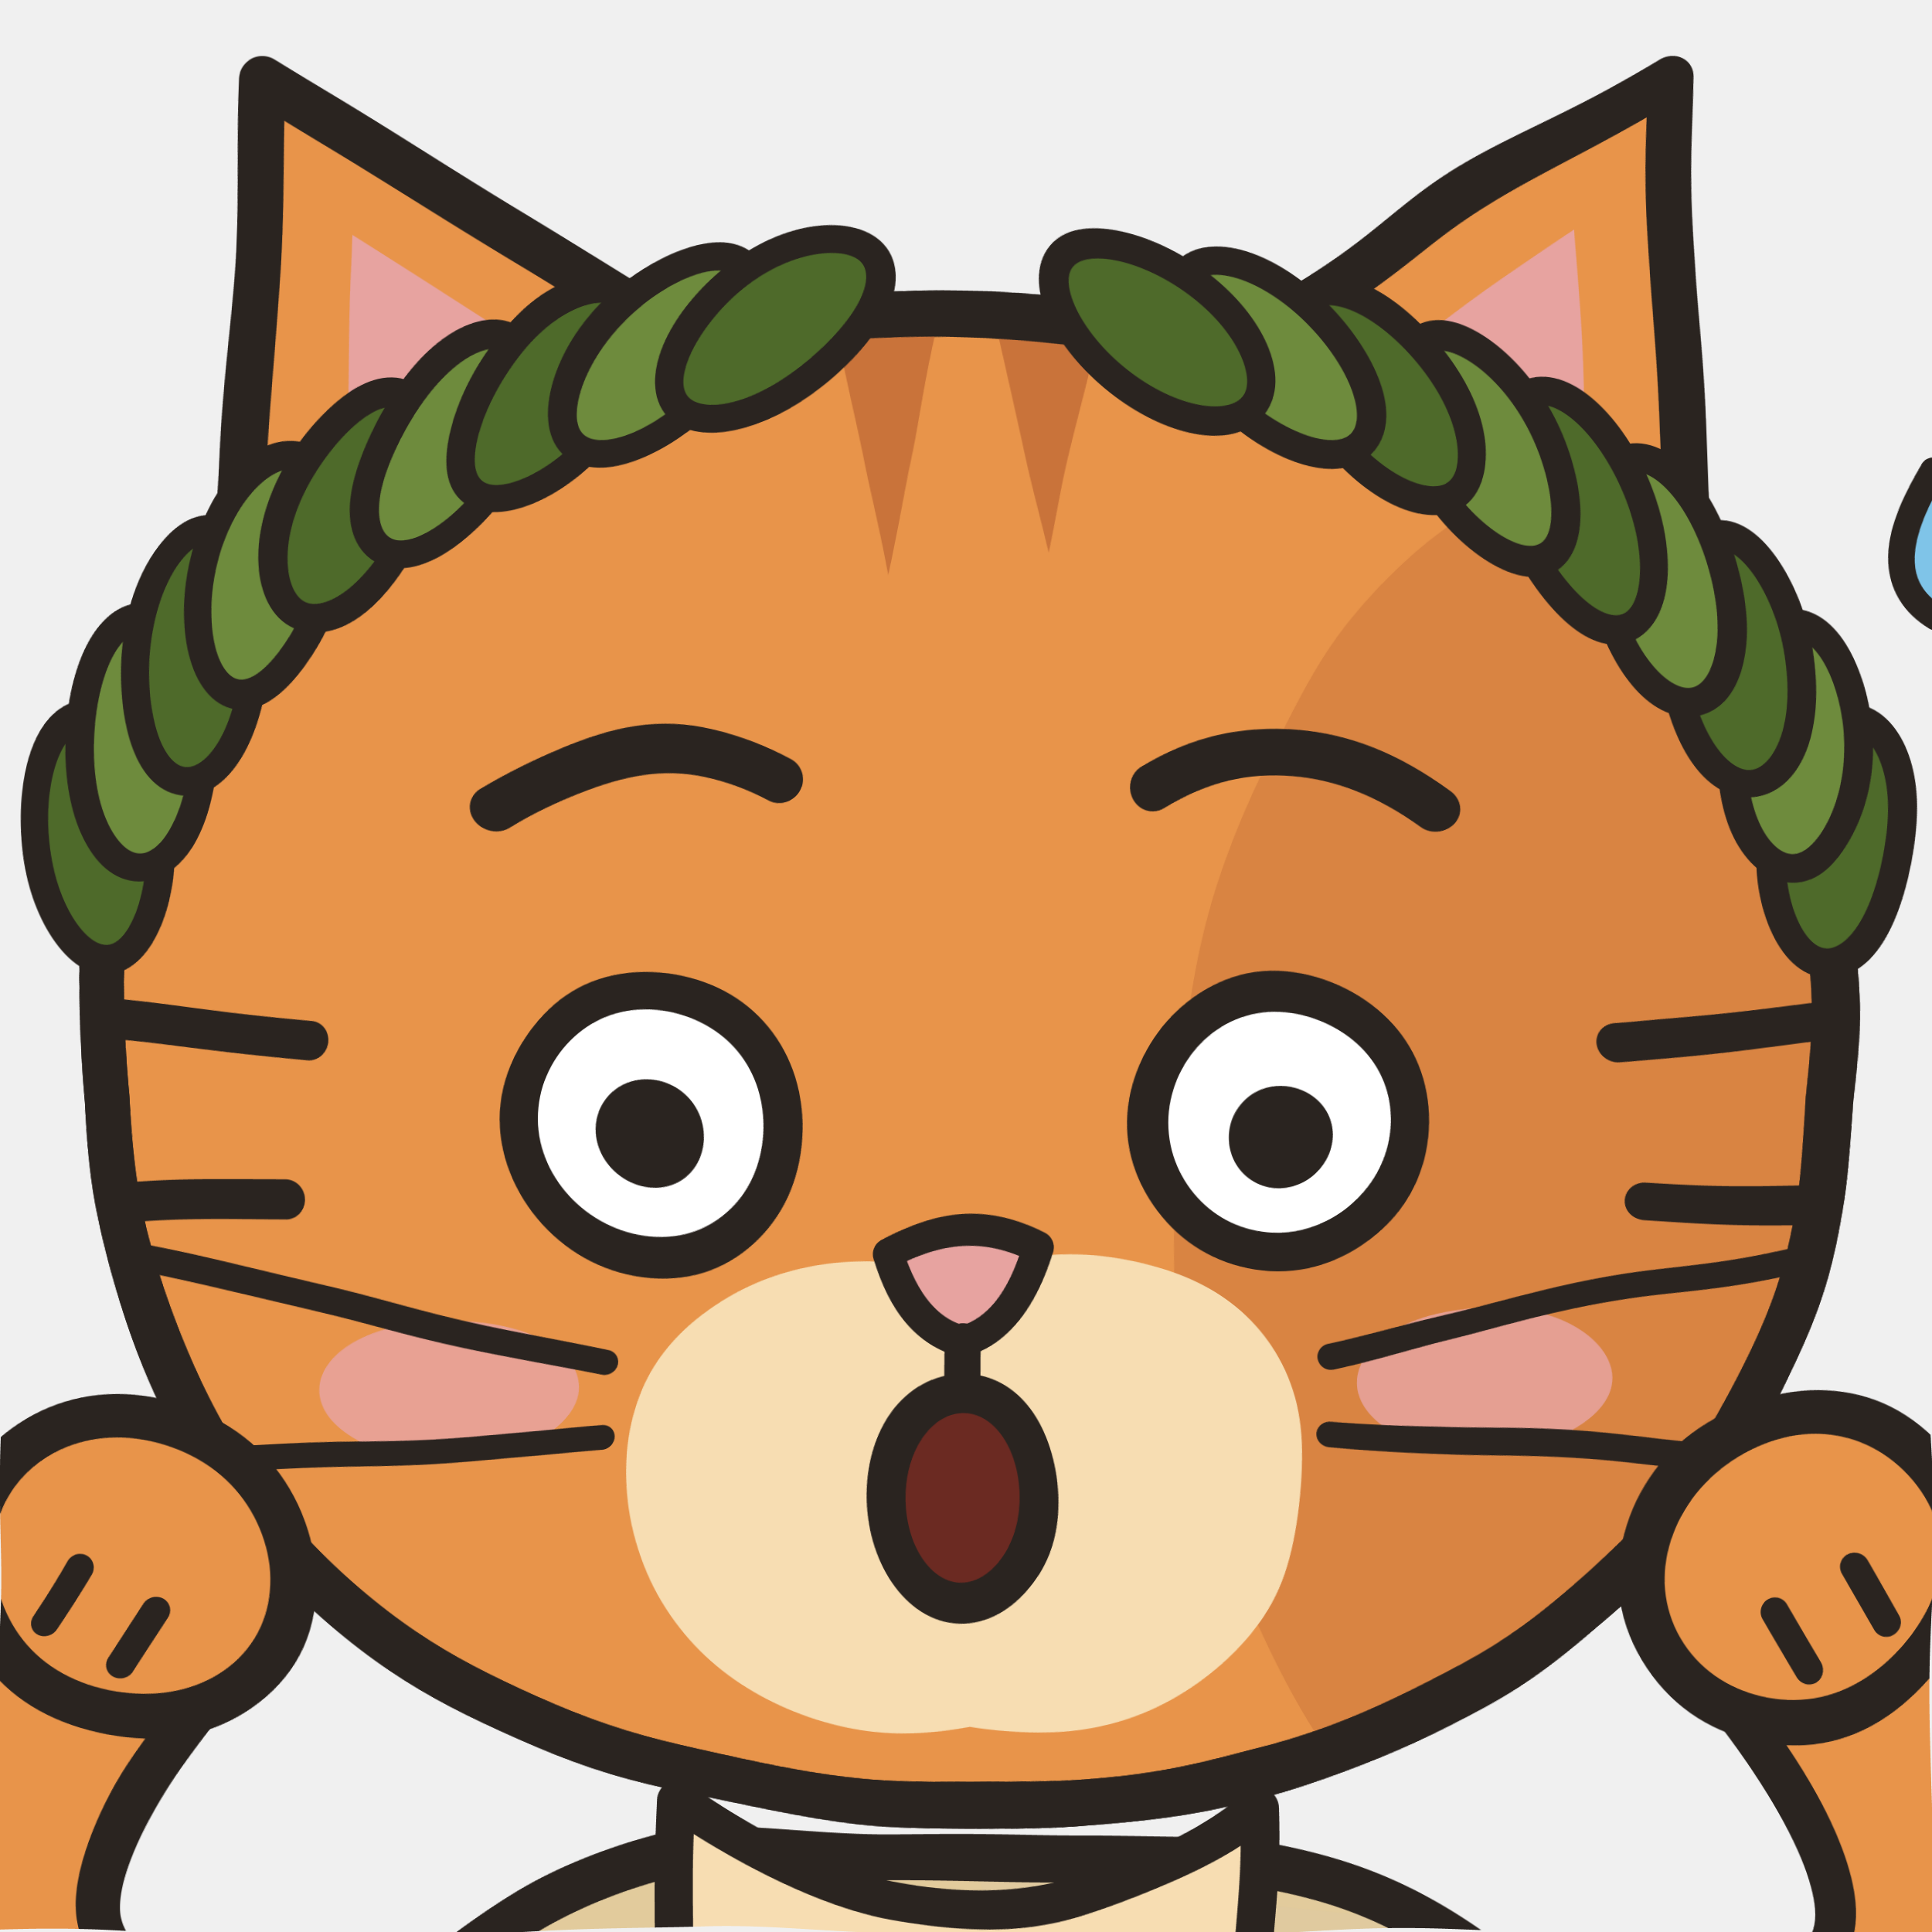
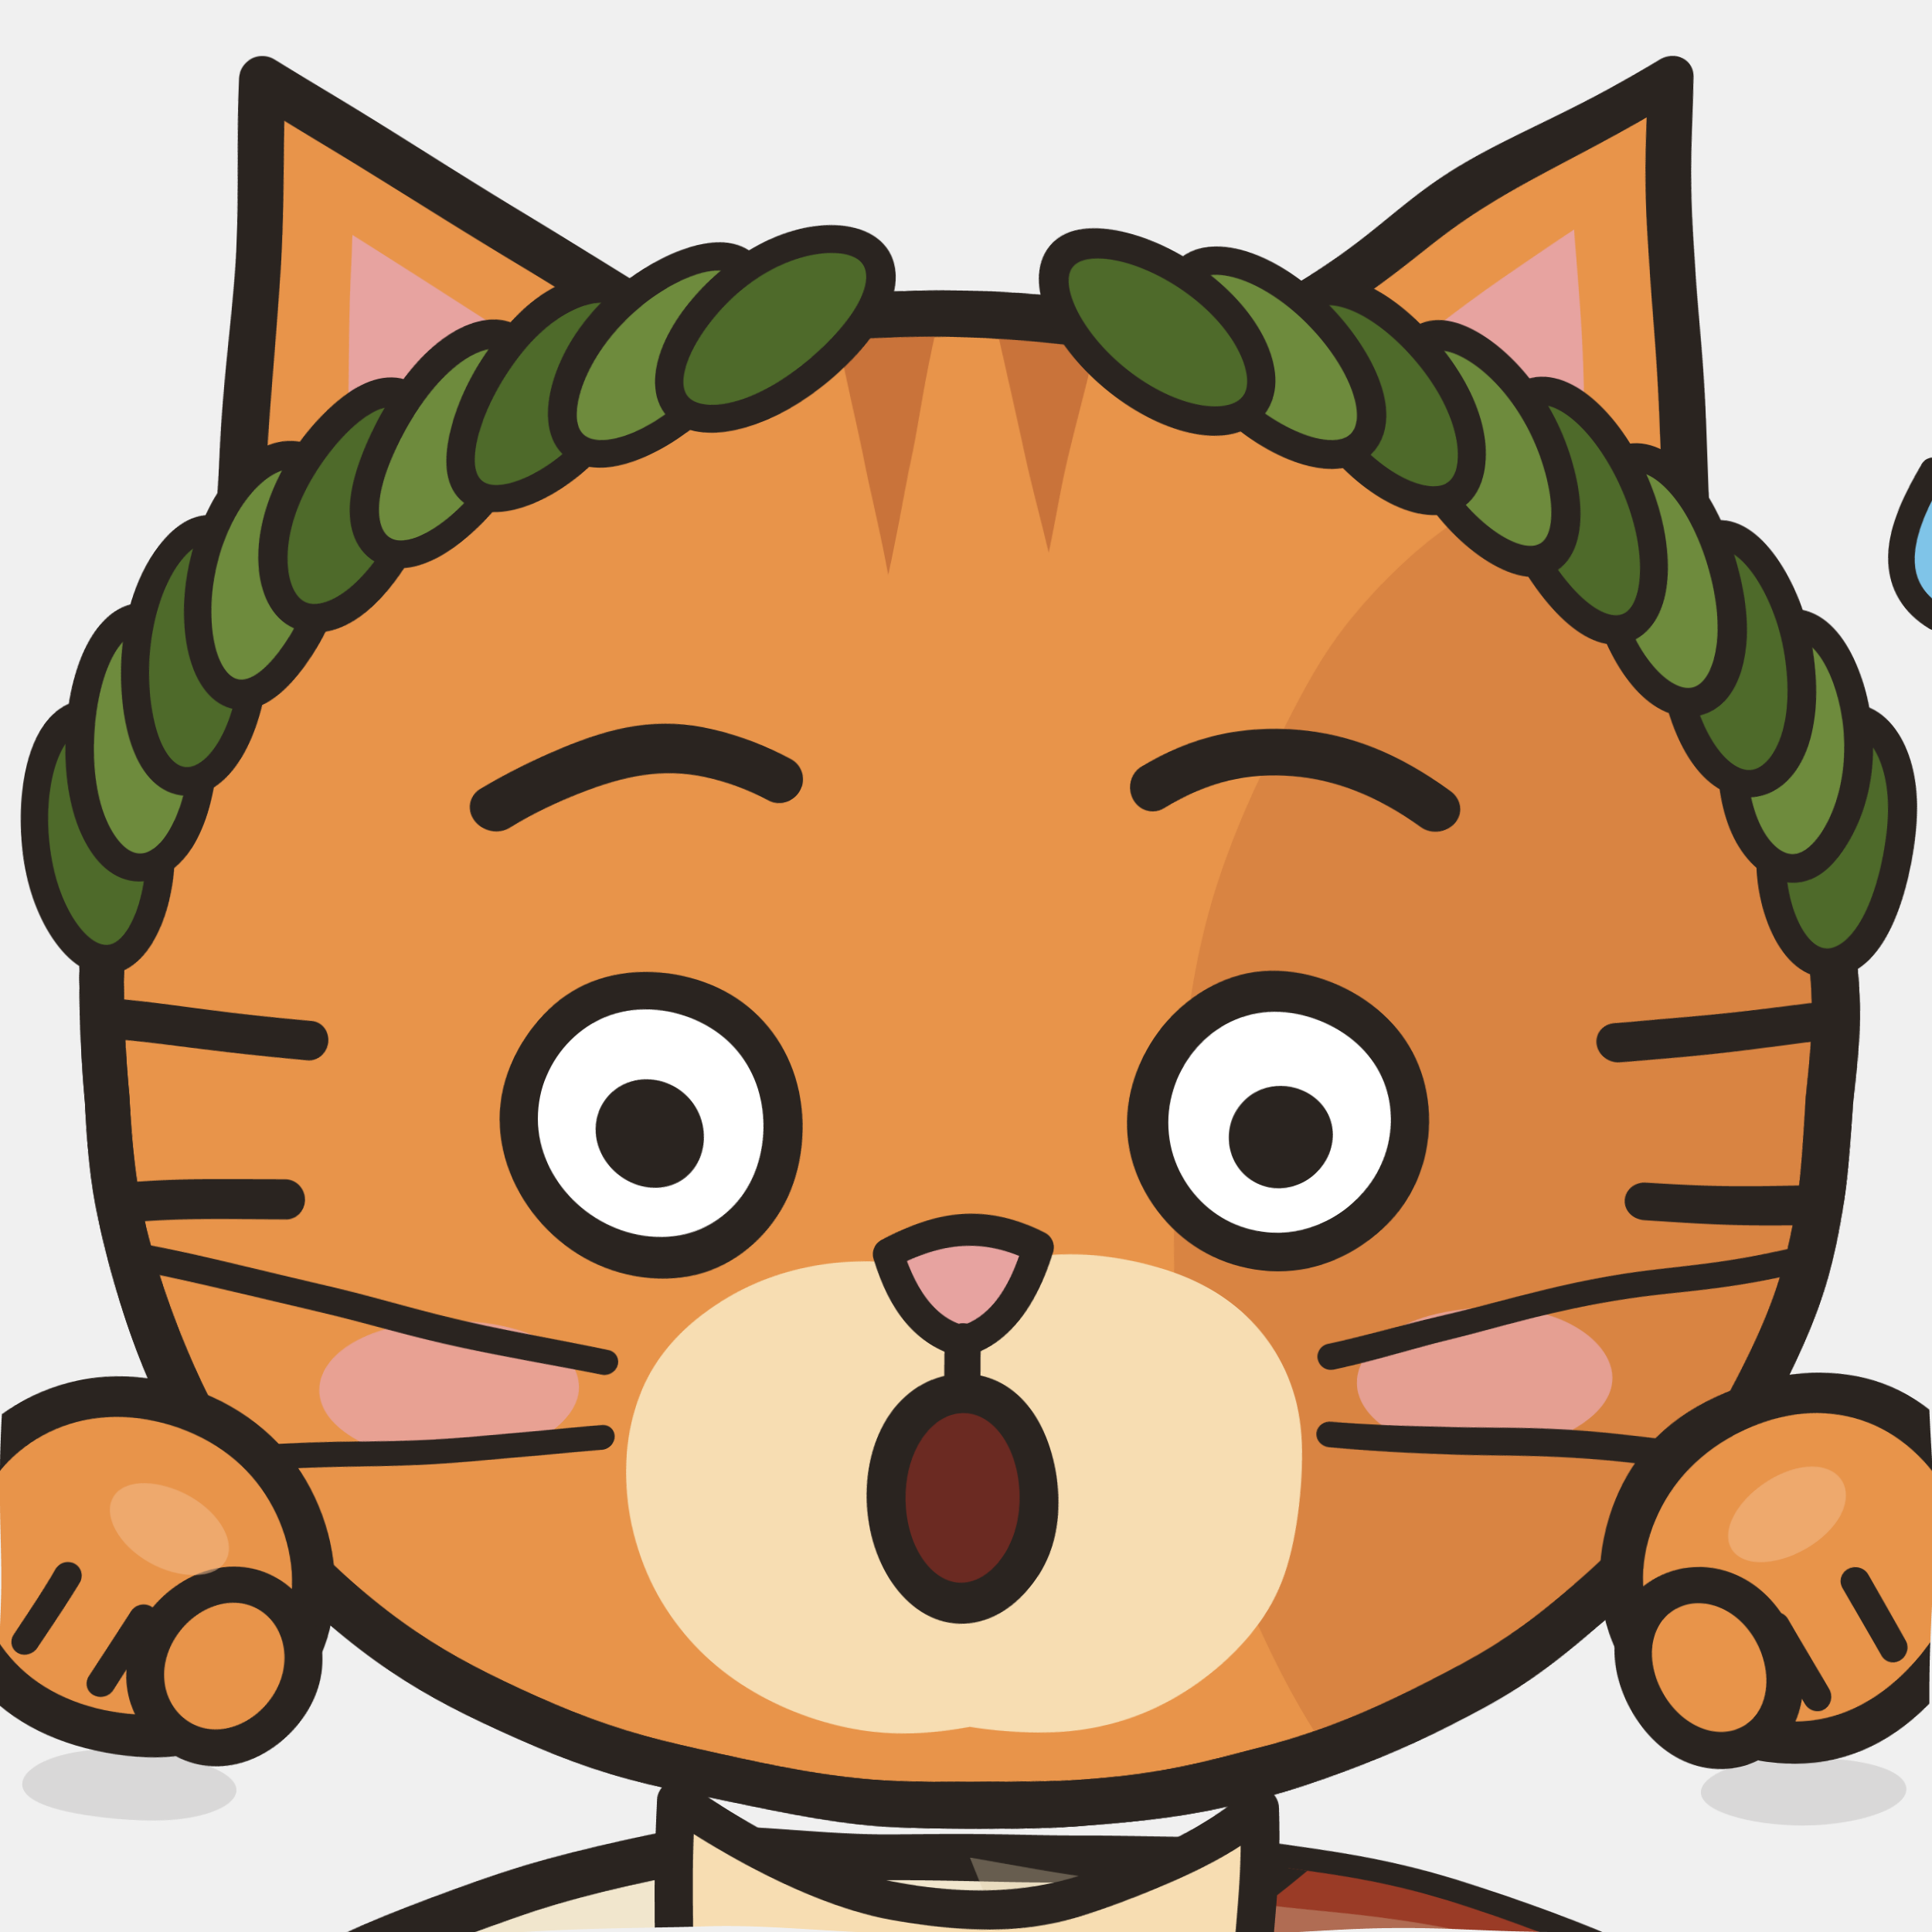
<svg xmlns="http://www.w3.org/2000/svg" viewBox="46 22 148 148" width="148" height="148">
  <defs>
    <filter id="rough" x="-5%" y="-5%" width="110%" height="110%">
      <feTurbulence type="fractalNoise" baseFrequency="0.035" numOctaves="2" seed="7" result="n" />
      <feDisplacementMap in="SourceGraphic" in2="n" scale="2.2" />
    </filter>
    <clipPath id="head">
      <path d="M54,96 C50,56 84,36 120,36 C156,36 190,56 186,96 C184,132 156,150 120,150 C84,150 56,132 54,96 Z" />
    </clipPath>
    <clipPath id="body">
-       <path d="M54,240 C55,222 59,204 66,190 C72,176 86,166 100,164 L140,164 C154,166 168,176 174,190 C181,204 185,222 186,240 Z" />
+       <path d="M22,240 C26,196 58,170 100,164 L140,164 C182,170 214,196 218,240 Z" />
    </clipPath>
  </defs>
  <g filter="url(#rough)">
-     <path d="M54,240 C55,222 59,204 66,190 C72,176 86,166 100,164 L140,164 C154,166 168,176 174,190 C181,204 185,222 186,240 Z" fill="#E2CB9C" />
+     <path d="M22,240 C26,196 58,170 100,164 L140,164 C182,170 214,196 218,240 Z" fill="#F1E6CD" stroke="#2A2420" stroke-width="3.6" stroke-linejoin="round" stroke-linecap="round" />
    <g clip-path="url(#body)">
-       <path d="M96,184 Q120,194 144,184" fill="none" stroke="#B99B66" stroke-width="2" stroke-linecap="round" stroke-linejoin="round" />
-       <path d="M30,214 C70,200 110,198 150,206 C180,212 200,220 230,230 L240,240 L0,240 Z" fill="#F1E6CD" stroke="#2A2420" stroke-width="2.6" stroke-linejoin="round" stroke-linecap="round" />
-       <path d="M30,214 C70,200 110,198 150,206 C180,212 200,220 230,230" fill="none" stroke="#2A2420" stroke-width="15" stroke-linecap="round" />
-       <path d="M30,214 C70,200 110,198 150,206 C180,212 200,220 230,230" fill="none" stroke="#9A3B26" stroke-width="9.5" stroke-linecap="round" />
-       <path d="M70,226 Q90,220 104,236" fill="none" stroke="#2A2420" stroke-width="2.2" stroke-linecap="round" stroke-linejoin="round" />
-       <path d="M150,224 Q170,226 184,238" fill="none" stroke="#2A2420" stroke-width="2.2" stroke-linecap="round" stroke-linejoin="round" />
-       <path d="M120,164 L220,180 L220,240 L150,240 Z" fill="#D9C9A6" opacity=".3" />
+       <path d="M150,160 L190,166 L96,240 L52,240 Z" fill="#9A3B26" stroke="#2A2420" stroke-width="2.4" stroke-linejoin="round" stroke-linecap="round" />
+       <path d="M60,206 Q78,214 84,236" fill="none" stroke="#2A2420" stroke-width="2.4" stroke-linecap="round" stroke-linejoin="round" />
+       <path d="M178,200 Q170,218 176,240" fill="none" stroke="#2A2420" stroke-width="2.4" stroke-linecap="round" stroke-linejoin="round" />
+       <path d="M200,214 Q196,228 200,240" fill="none" stroke="#2A2420" stroke-width="2.4" stroke-linecap="round" stroke-linejoin="round" />
+       <path d="M120,164 L220,180 L220,240 L150,240 Z" fill="#D9C9A6" opacity=".35" />
    </g>
-     <path d="M54,240 C55,222 59,204 66,190 C72,176 86,166 100,164 L140,164 C154,166 168,176 174,190 C181,204 185,222 186,240 Z" fill="none" stroke="#2A2420" stroke-width="3.6" stroke-linejoin="round" stroke-linecap="round" />
    <path d="M98,160 Q120,176 142,160 L142,172 Q120,184 98,172 Z" fill="#F7DDB2" stroke="#2A2420" stroke-width="3" stroke-linejoin="round" stroke-linecap="round" />
    <g transform="translate(0 10) rotate(0 120 150)">
      <path d="M64,74 L66,18 L108,44 Z" fill="#E8944A" stroke="#2A2420" stroke-width="3.6" stroke-linejoin="round" stroke-linecap="round" />
      <path d="M72,64 L73,30 L98,46 Z" fill="#E7A3A0" />
      <path d="M176,74 L174,18 L132,44 Z" fill="#E8944A" stroke="#2A2420" stroke-width="3.6" stroke-linejoin="round" stroke-linecap="round" />
      <path d="M168,64 L167,30 L142,46 Z" fill="#E7A3A0" />
      <path d="M54,96 C50,56 84,36 120,36 C156,36 190,56 186,96 C184,132 156,150 120,150 C84,150 56,132 54,96 Z" fill="#E8944A" stroke="#2A2420" stroke-width="3.6" stroke-linejoin="round" stroke-linecap="round" />
      <g clip-path="url(#head)">
        <ellipse cx="170" cy="104" rx="34" ry="56" fill="#C9733A" opacity=".5" />
        <path d="M110,36 L114,56 L118,36 Z M122,36 L126,54 L130,36 Z" fill="#C9733A" />
        <path d="M55,90 L70,92" fill="none" stroke="#2A2420" stroke-width="3" stroke-linecap="round" stroke-linejoin="round" />
        <path d="M55,104 L68,104" fill="none" stroke="#2A2420" stroke-width="3" stroke-linecap="round" stroke-linejoin="round" />
        <path d="M185,90 L170,92" fill="none" stroke="#2A2420" stroke-width="3" stroke-linecap="round" stroke-linejoin="round" />
        <path d="M185,104 L172,104" fill="none" stroke="#2A2420" stroke-width="3" stroke-linecap="round" stroke-linejoin="round" />
      </g>
      <path d="M54,96 C50,56 84,36 120,36 C156,36 190,56 186,96 C184,132 156,150 120,150 C84,150 56,132 54,96 Z" fill="none" stroke="#2A2420" stroke-width="3.6" stroke-linejoin="round" stroke-linecap="round" />
      <path d="M94,124 C94,110 108,106 120,110 C132,106 146,110 146,124 C146,140 132,146 120,144 C108,146 94,140 94,124 Z" fill="#F7DDB2" />
      <ellipse cx="53.4" cy="76.1" rx="9.5" ry="4.8" transform="rotate(263.0 53.4 76.1)" fill="#4E6A2A" stroke="#2A2420" stroke-width="2.2" stroke-linejoin="round" stroke-linecap="round" />
      <ellipse cx="56.8" cy="69.0" rx="9.5" ry="4.8" transform="rotate(270.5 56.8 69.0)" fill="#6E8B3D" stroke="#2A2420" stroke-width="2.2" stroke-linejoin="round" stroke-linecap="round" />
      <ellipse cx="61.3" cy="62.4" rx="9.5" ry="4.8" transform="rotate(278.0 61.3 62.4)" fill="#4E6A2A" stroke="#2A2420" stroke-width="2.2" stroke-linejoin="round" stroke-linecap="round" />
      <ellipse cx="66.8" cy="56.3" rx="9.5" ry="4.8" transform="rotate(285.5 66.8 56.3)" fill="#6E8B3D" stroke="#2A2420" stroke-width="2.2" stroke-linejoin="round" stroke-linecap="round" />
      <ellipse cx="73.2" cy="50.9" rx="9.5" ry="4.8" transform="rotate(293.0 73.2 50.9)" fill="#4E6A2A" stroke="#2A2420" stroke-width="2.2" stroke-linejoin="round" stroke-linecap="round" />
      <ellipse cx="80.4" cy="46.2" rx="9.5" ry="4.8" transform="rotate(300.5 80.4 46.2)" fill="#6E8B3D" stroke="#2A2420" stroke-width="2.2" stroke-linejoin="round" stroke-linecap="round" />
      <ellipse cx="88.2" cy="42.3" rx="9.5" ry="4.8" transform="rotate(308.0 88.2 42.3)" fill="#4E6A2A" stroke="#2A2420" stroke-width="2.2" stroke-linejoin="round" stroke-linecap="round" />
      <ellipse cx="96.6" cy="39.3" rx="9.5" ry="4.8" transform="rotate(315.5 96.6 39.3)" fill="#6E8B3D" stroke="#2A2420" stroke-width="2.2" stroke-linejoin="round" stroke-linecap="round" />
      <ellipse cx="105.4" cy="37.3" rx="9.5" ry="4.8" transform="rotate(323.0 105.4 37.3)" fill="#4E6A2A" stroke="#2A2420" stroke-width="2.2" stroke-linejoin="round" stroke-linecap="round" />
      <ellipse cx="186.6" cy="76.1" rx="9.5" ry="4.8" transform="rotate(457.0 186.6 76.1)" fill="#4E6A2A" stroke="#2A2420" stroke-width="2.2" stroke-linejoin="round" stroke-linecap="round" />
      <ellipse cx="183.2" cy="69.0" rx="9.5" ry="4.8" transform="rotate(449.5 183.2 69.0)" fill="#6E8B3D" stroke="#2A2420" stroke-width="2.2" stroke-linejoin="round" stroke-linecap="round" />
      <ellipse cx="178.7" cy="62.4" rx="9.5" ry="4.8" transform="rotate(442.0 178.7 62.4)" fill="#4E6A2A" stroke="#2A2420" stroke-width="2.2" stroke-linejoin="round" stroke-linecap="round" />
      <ellipse cx="173.2" cy="56.3" rx="9.5" ry="4.8" transform="rotate(434.5 173.2 56.3)" fill="#6E8B3D" stroke="#2A2420" stroke-width="2.2" stroke-linejoin="round" stroke-linecap="round" />
      <ellipse cx="166.8" cy="50.9" rx="9.5" ry="4.8" transform="rotate(427.0 166.8 50.9)" fill="#4E6A2A" stroke="#2A2420" stroke-width="2.2" stroke-linejoin="round" stroke-linecap="round" />
      <ellipse cx="159.6" cy="46.2" rx="9.5" ry="4.8" transform="rotate(419.5 159.6 46.2)" fill="#6E8B3D" stroke="#2A2420" stroke-width="2.2" stroke-linejoin="round" stroke-linecap="round" />
      <ellipse cx="151.8" cy="42.3" rx="9.5" ry="4.8" transform="rotate(412.0 151.8 42.3)" fill="#4E6A2A" stroke="#2A2420" stroke-width="2.2" stroke-linejoin="round" stroke-linecap="round" />
      <ellipse cx="143.4" cy="39.3" rx="9.5" ry="4.8" transform="rotate(404.5 143.4 39.3)" fill="#6E8B3D" stroke="#2A2420" stroke-width="2.2" stroke-linejoin="round" stroke-linecap="round" />
      <ellipse cx="134.6" cy="37.3" rx="9.5" ry="4.8" transform="rotate(397.0 134.6 37.3)" fill="#4E6A2A" stroke="#2A2420" stroke-width="2.2" stroke-linejoin="round" stroke-linecap="round" />
      <circle cx="96" cy="98" r="10" fill="#fff" stroke="#2A2420" stroke-width="3" stroke-linejoin="round" stroke-linecap="round" />
      <circle cx="96" cy="99" r="4" fill="#2A2420" />
      <circle cx="144" cy="98" r="10" fill="#fff" stroke="#2A2420" stroke-width="3" stroke-linejoin="round" stroke-linecap="round" />
      <circle cx="144" cy="99" r="4" fill="#2A2420" />
      <path d="M84,74 Q95,66 106,72" fill="none" stroke="#2A2420" stroke-width="3.6" stroke-linecap="round" stroke-linejoin="round" />
      <path d="M134,72 Q145,66 156,74" fill="none" stroke="#2A2420" stroke-width="3.6" stroke-linecap="round" stroke-linejoin="round" />
      <ellipse cx="80" cy="118" rx="10" ry="5.5" fill="#E7A3A0" opacity="0.85" />
      <ellipse cx="160" cy="118" rx="10" ry="5.5" fill="#E7A3A0" opacity="0.85" />
      <path d="M114,108 Q120,105 126,108 Q124,114 120,115 Q116,114 114,108 Z" fill="#E7A3A0" stroke="#2A2420" stroke-width="2.4" stroke-linejoin="round" stroke-linecap="round" />
      <path d="M120,115 L120,118" fill="none" stroke="#2A2420" stroke-width="2.8" stroke-linecap="round" stroke-linejoin="round" />
      <ellipse cx="120" cy="127" rx="6" ry="8" fill="#6B2A22" stroke="#2A2420" stroke-width="3" stroke-linejoin="round" stroke-linecap="round" />
      <path d="M92,116 L56,108" fill="none" stroke="#2A2420" stroke-width="2" stroke-linecap="round" stroke-linejoin="round" />
      <path d="M92,122 L54,124" fill="none" stroke="#2A2420" stroke-width="2" stroke-linecap="round" stroke-linejoin="round" />
      <path d="M148,116 L184,108" fill="none" stroke="#2A2420" stroke-width="2" stroke-linecap="round" stroke-linejoin="round" />
      <path d="M148,122 L186,124" fill="none" stroke="#2A2420" stroke-width="2" stroke-linecap="round" stroke-linejoin="round" />
    </g>
-     <path d="M67,192 C38,180 36,166 56,142" fill="none" stroke="#2A2420" stroke-width="25.0" stroke-linecap="round" />
-     <path d="M67,192 C38,180 36,166 56,142" fill="none" stroke="#E8944A" stroke-width="18.5" stroke-linecap="round" />
+     <ellipse cx="56" cy="159" rx="8" ry="2.6" fill="#2A2420" opacity=".12" />
    <g transform="rotate(30 56 142)">
-       <ellipse cx="56" cy="142" rx="12.5" ry="11.5" fill="#E8944A" stroke="#2A2420" stroke-width="3.4" stroke-linejoin="round" stroke-linecap="round" />
-       <path d="M52.5,144 L52.5,149" fill="none" stroke="#2A2420" stroke-width="2.2" stroke-linecap="round" stroke-linejoin="round" />
-       <path d="M59.5,144 L59.5,149" fill="none" stroke="#2A2420" stroke-width="2.2" stroke-linecap="round" stroke-linejoin="round" />
+       <ellipse cx="56" cy="142" rx="14" ry="13" fill="#E8944A" stroke="#2A2420" stroke-width="3.2" stroke-linejoin="round" stroke-linecap="round" />
+       <ellipse cx="66" cy="145" rx="5.5" ry="6.5" fill="#E8944A" stroke="#2A2420" stroke-width="2.8" stroke-linejoin="round" stroke-linecap="round" />
+       <path d="M52,145 L52,151" fill="none" stroke="#2A2420" stroke-width="2.2" stroke-linecap="round" stroke-linejoin="round" />
+       <path d="M59,145 L59,151" fill="none" stroke="#2A2420" stroke-width="2.2" stroke-linecap="round" stroke-linejoin="round" />
+       <ellipse cx="57" cy="138" rx="5" ry="3" fill="#F3B98A" opacity=".55" />
    </g>
-     <path d="M173,192 C202,180 204,166 184,142" fill="none" stroke="#2A2420" stroke-width="25.0" stroke-linecap="round" />
-     <path d="M173,192 C202,180 204,166 184,142" fill="none" stroke="#E8944A" stroke-width="18.5" stroke-linecap="round" />
+     <path d="M36,130 q-5,8 0,16" fill="none" stroke="#2A2420" stroke-width="2.2" stroke-linecap="round" stroke-linejoin="round" />
+     <path d="M30,134 q-4,6 0,11" fill="none" stroke="#2A2420" stroke-width="2.2" stroke-linecap="round" stroke-linejoin="round" />
+     <ellipse cx="184" cy="159" rx="8" ry="2.6" fill="#2A2420" opacity=".12" />
    <g transform="rotate(-30 184 142)">
-       <ellipse cx="184" cy="142" rx="12.5" ry="11.5" fill="#E8944A" stroke="#2A2420" stroke-width="3.4" stroke-linejoin="round" stroke-linecap="round" />
-       <path d="M180.5,144 L180.5,149" fill="none" stroke="#2A2420" stroke-width="2.2" stroke-linecap="round" stroke-linejoin="round" />
-       <path d="M187.5,144 L187.5,149" fill="none" stroke="#2A2420" stroke-width="2.2" stroke-linecap="round" stroke-linejoin="round" />
+       <ellipse cx="184" cy="142" rx="14" ry="13" fill="#E8944A" stroke="#2A2420" stroke-width="3.2" stroke-linejoin="round" stroke-linecap="round" />
+       <ellipse cx="174" cy="145" rx="5.5" ry="6.5" fill="#E8944A" stroke="#2A2420" stroke-width="2.8" stroke-linejoin="round" stroke-linecap="round" />
+       <path d="M180,145 L180,151" fill="none" stroke="#2A2420" stroke-width="2.2" stroke-linecap="round" stroke-linejoin="round" />
+       <path d="M187,145 L187,151" fill="none" stroke="#2A2420" stroke-width="2.2" stroke-linecap="round" stroke-linejoin="round" />
+       <ellipse cx="185" cy="138" rx="5" ry="3" fill="#F3B98A" opacity=".55" />
    </g>
+     <path d="M204,130 q5,8 0,16" fill="none" stroke="#2A2420" stroke-width="2.2" stroke-linecap="round" stroke-linejoin="round" />
+     <path d="M210,134 q4,6 0,11" fill="none" stroke="#2A2420" stroke-width="2.2" stroke-linecap="round" stroke-linejoin="round" />
    <path d="M194,58 Q199,66 194,69 Q189,66 194,58 Z" fill="#7FC4E8" stroke="#2A2420" stroke-width="2" stroke-linejoin="round" stroke-linecap="round" />
  </g>
</svg>
